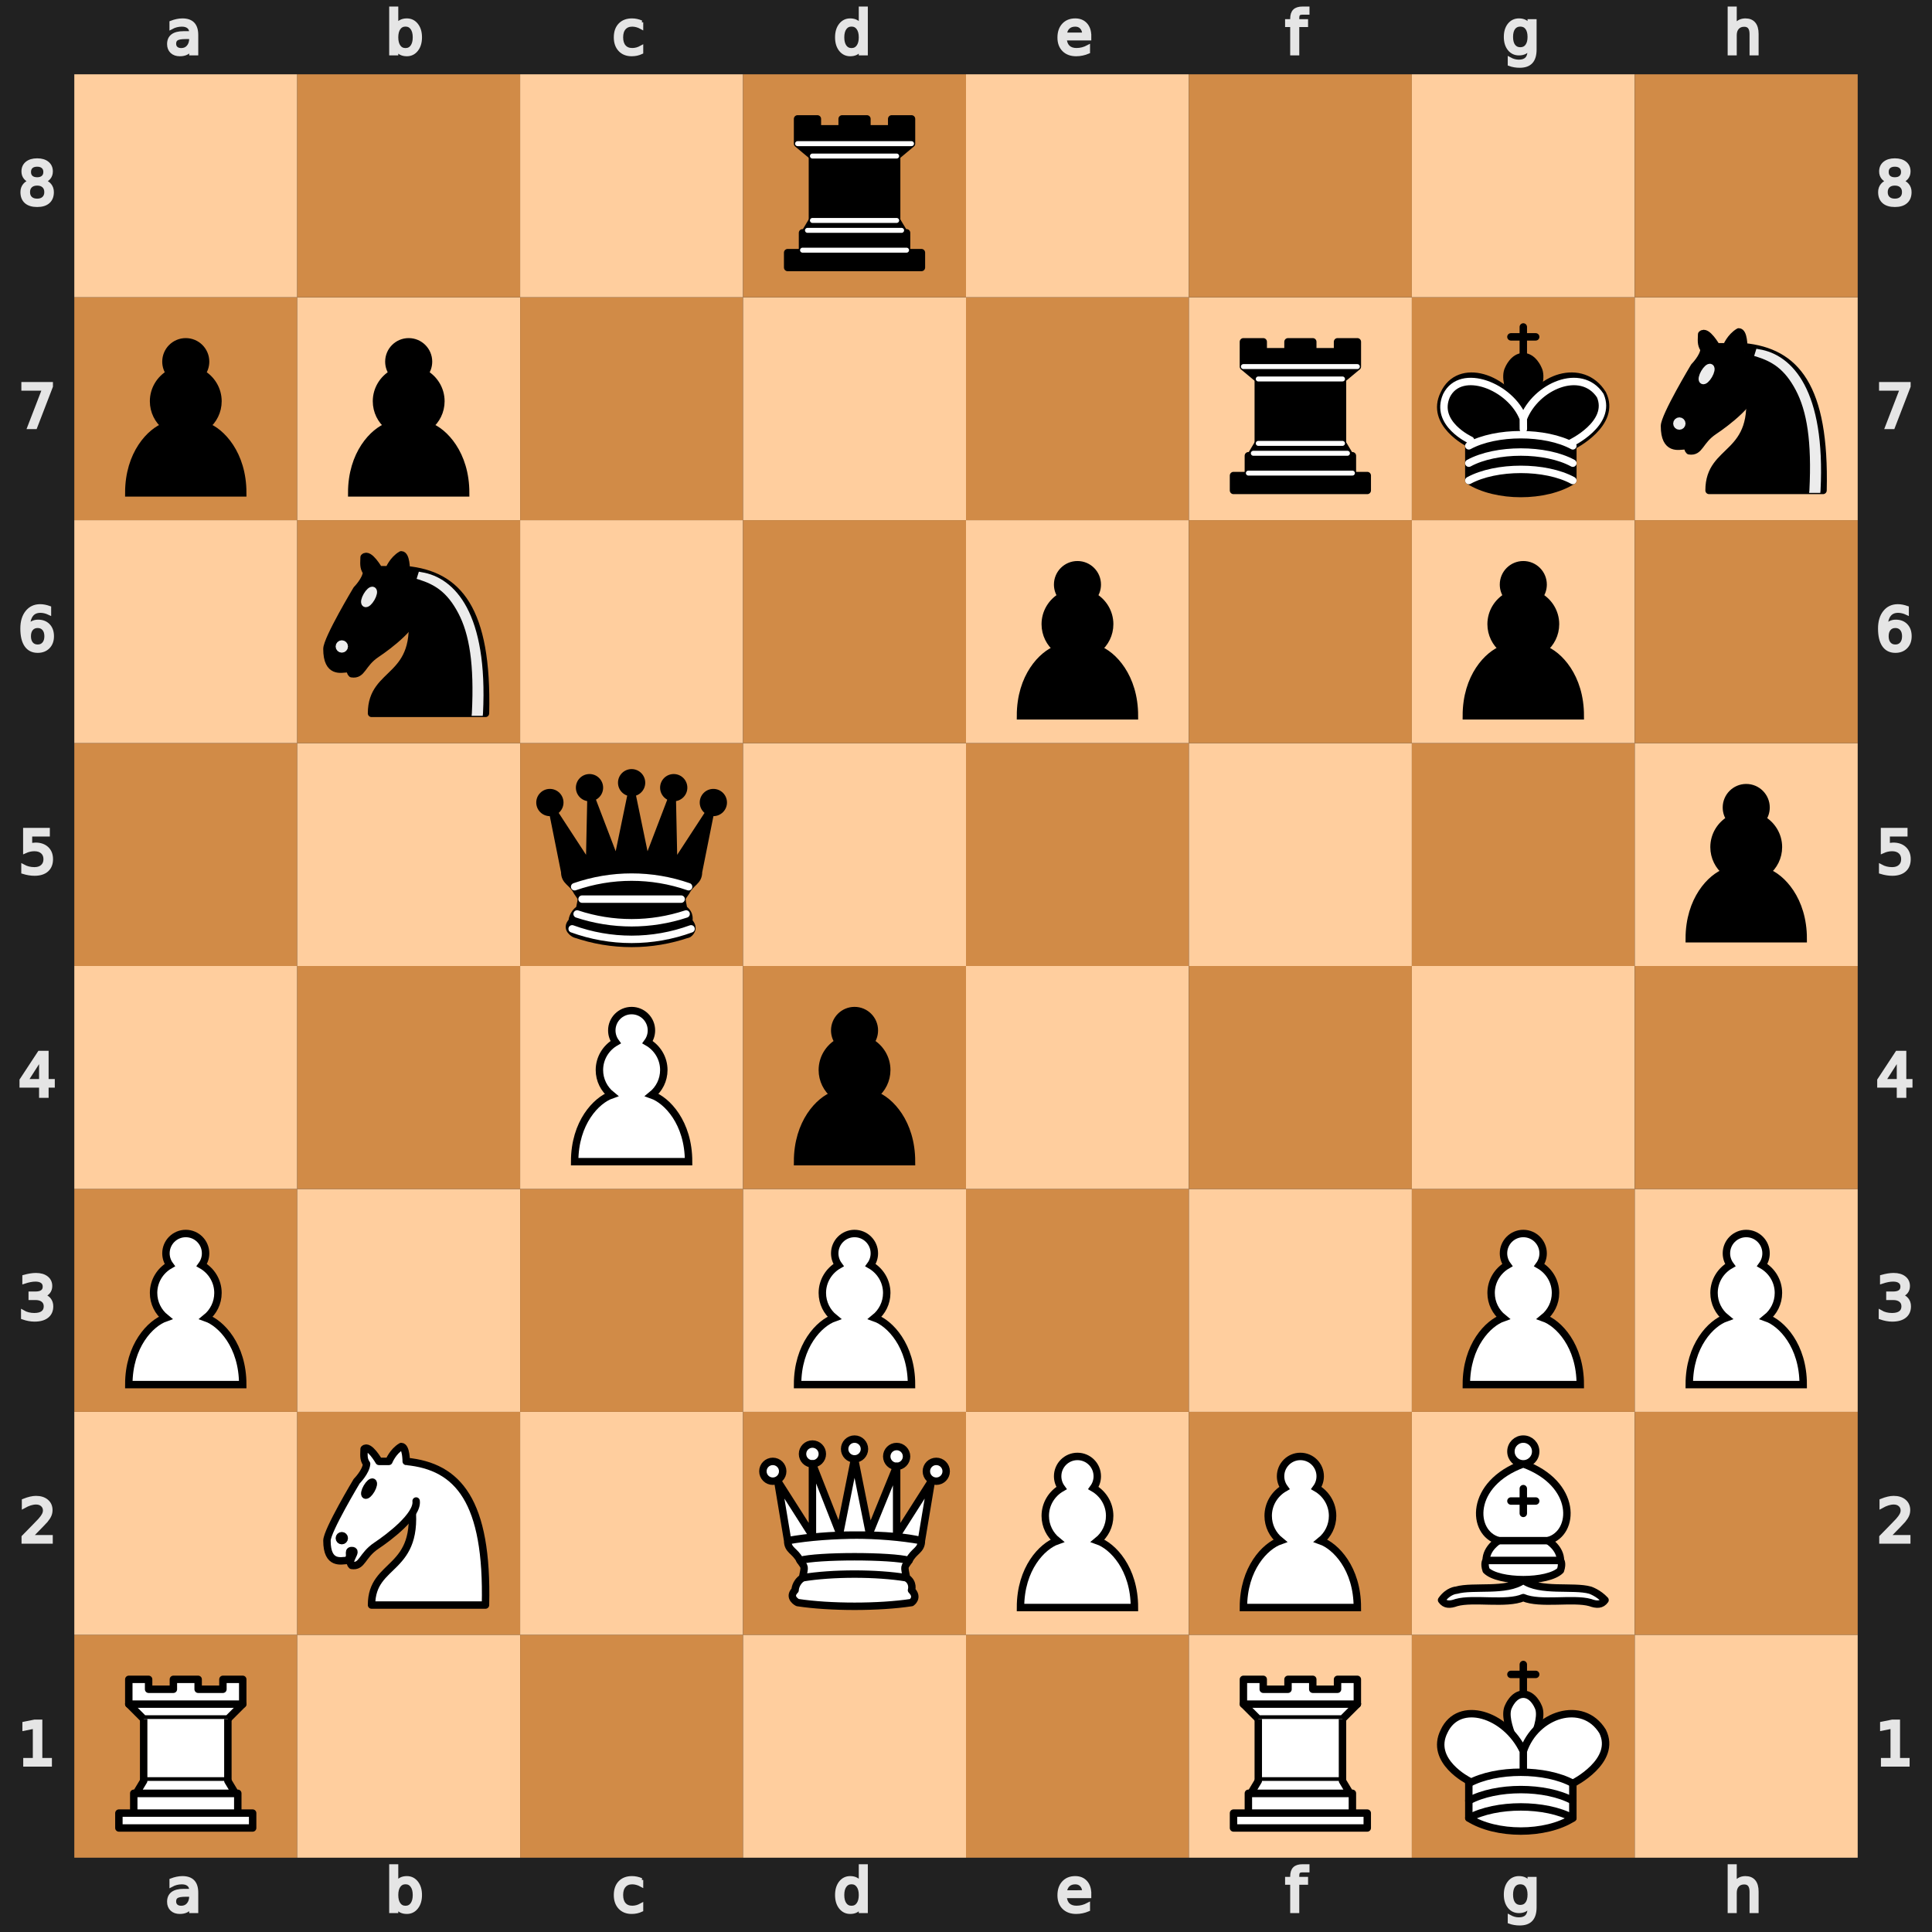
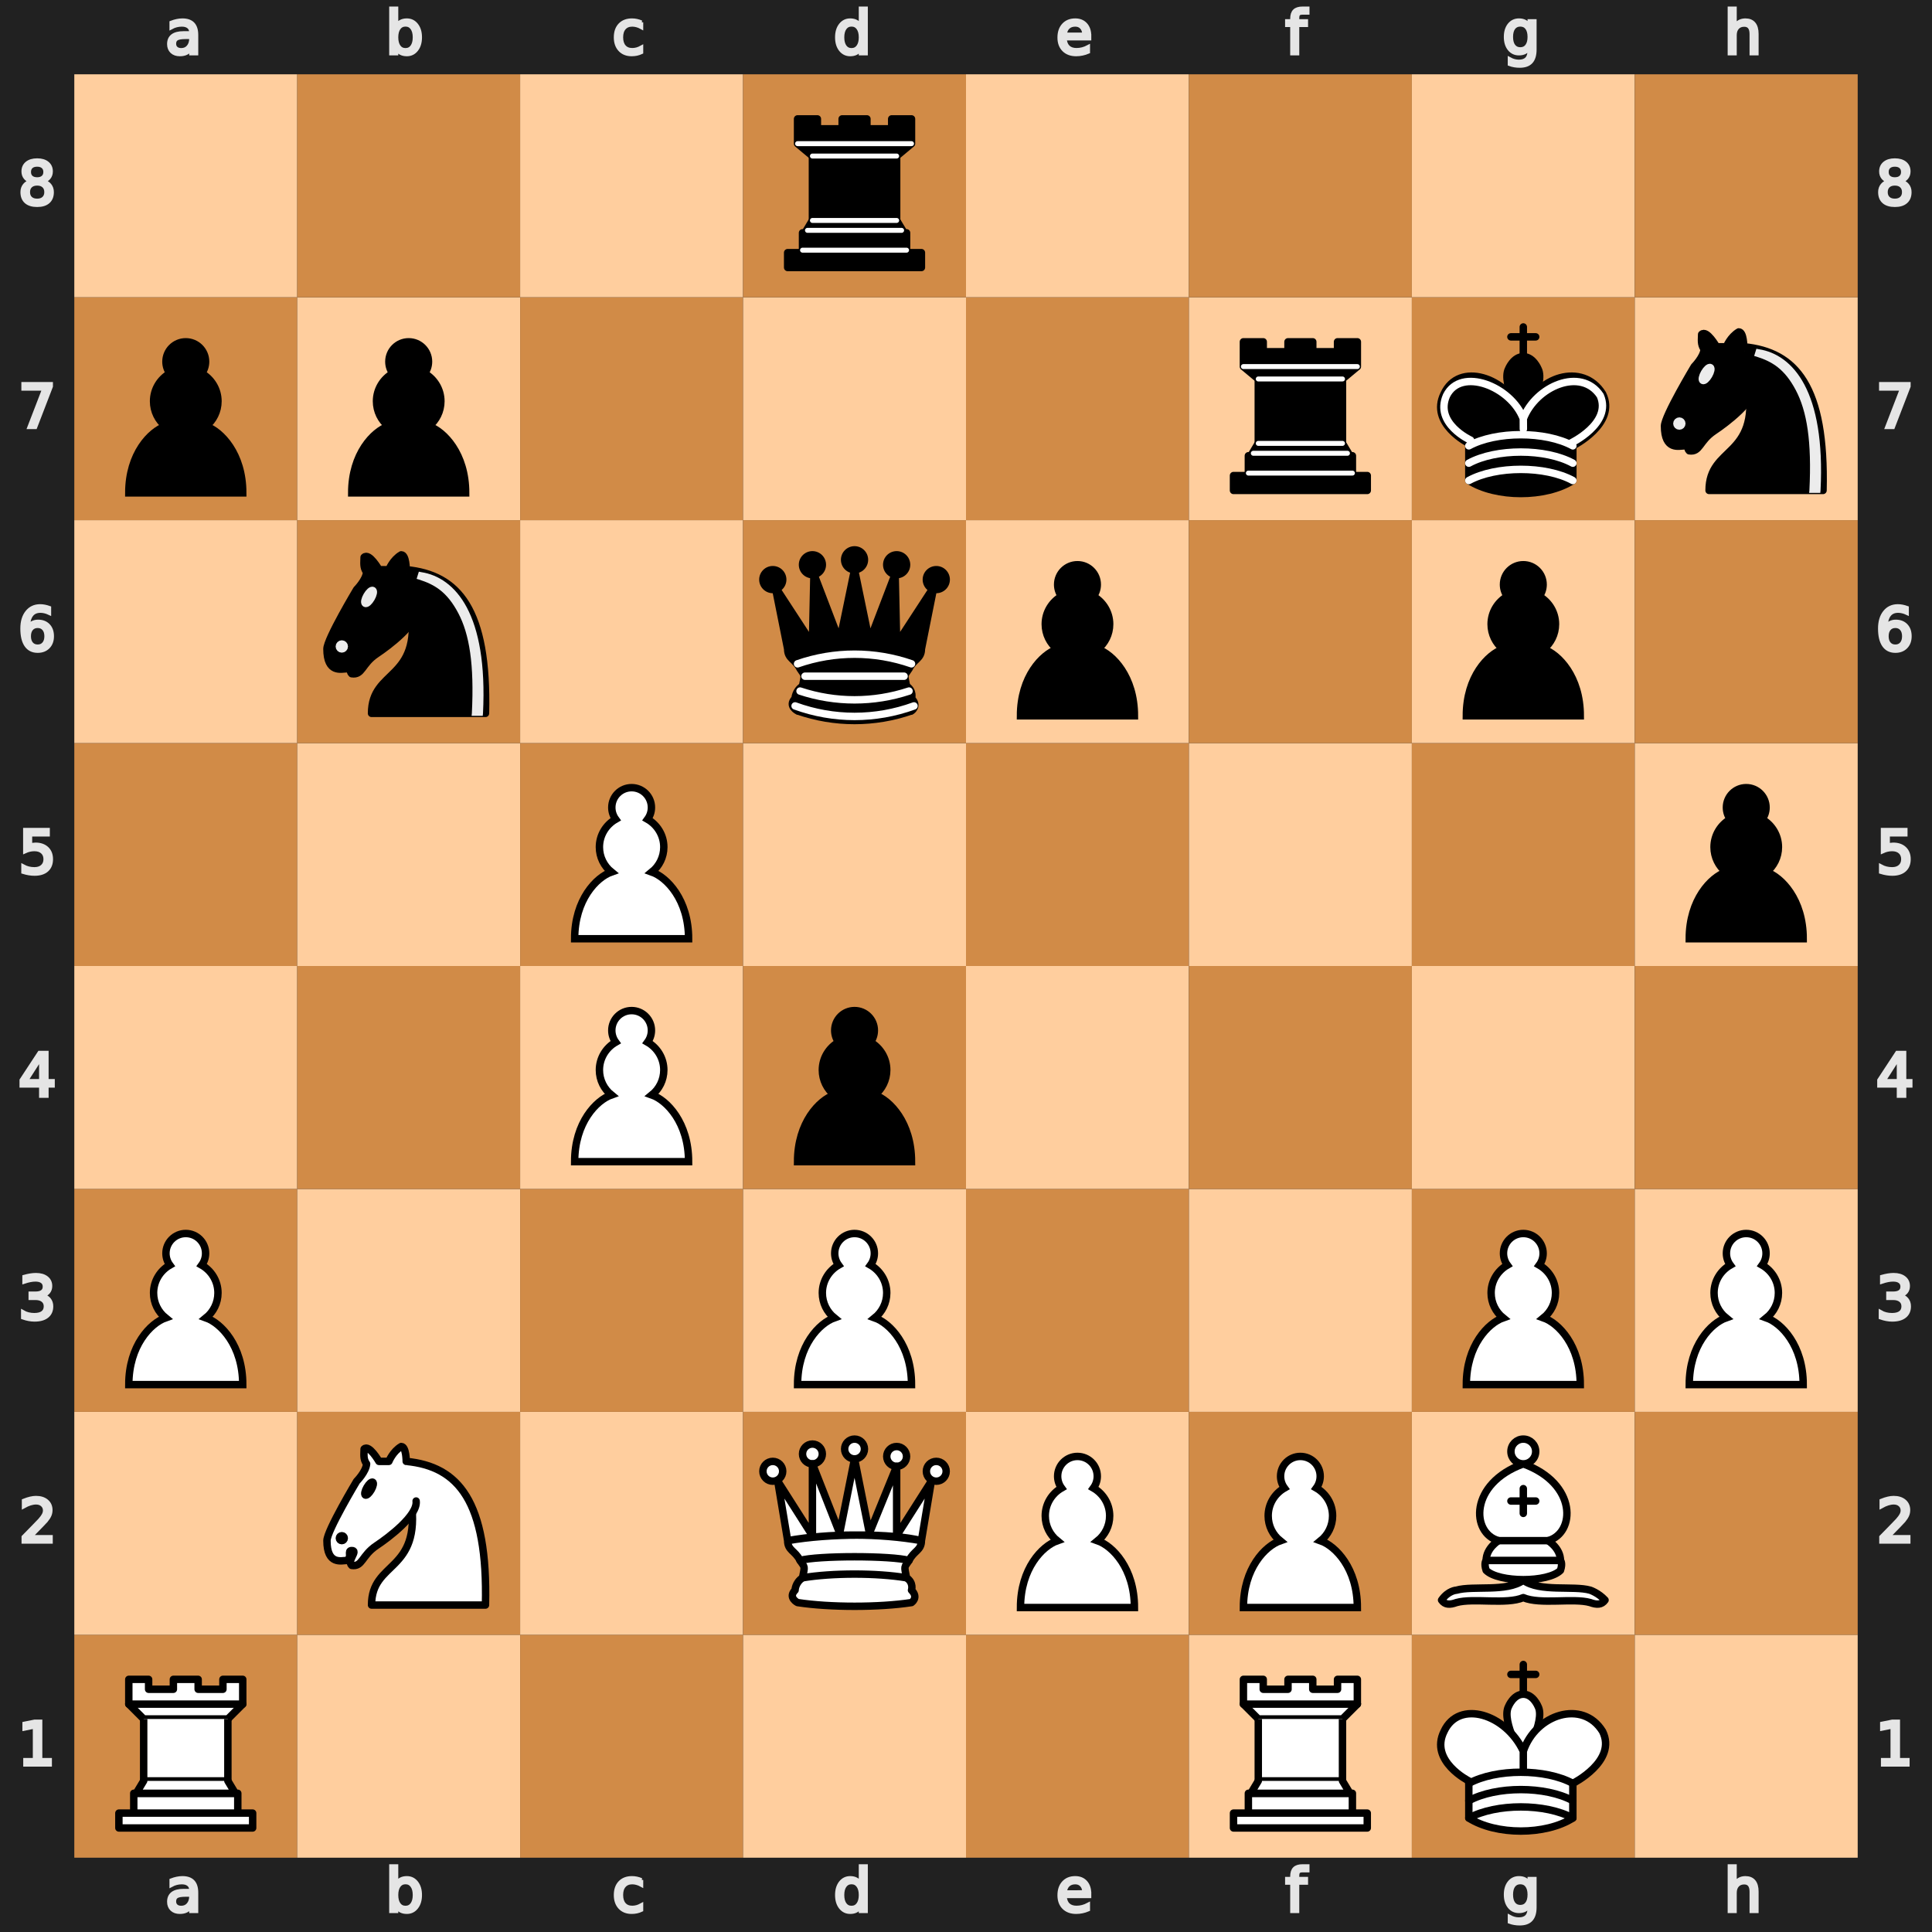
<svg xmlns="http://www.w3.org/2000/svg" xmlns:xlink="http://www.w3.org/1999/xlink" version="1.2" baseProfile="tiny" viewBox="0 0 390 390" width="350" height="350">
  <defs>
    <g id="white-pawn" class="white pawn">
      <path d="M22.5 9c-2.21 0-4 1.79-4 4 0 .89.29 1.71.78 2.38C17.33 16.5 16 18.59 16 21c0 2.03.94 3.84 2.41 5.03-3 1.06-7.41 5.55-7.41 13.47h23c0-7.92-4.41-12.41-7.41-13.47 1.47-1.19 2.41-3 2.41-5.03 0-2.41-1.33-4.5-3.28-5.62.49-.67.78-1.49.78-2.38 0-2.21-1.79-4-4-4z" fill="#fff" stroke="#000" stroke-width="1.5" stroke-linecap="round" />
    </g>
    <g id="white-knight" class="white knight" fill="none" fill-rule="evenodd" stroke="#000" stroke-width="1.5" stroke-linecap="round" stroke-linejoin="round">
      <path d="M 22,10 C 32.5,11 38.5,18 38,39 L 15,39 C 15,30 25,32.5 23,18" style="fill:#ffffff; stroke:#000000;" />
      <path d="M 24,18 C 24.38,20.91 18.45,25.37 16,27 C 13,29 13.18,31.34 11,31 C 9.958,30.06 12.41,27.96 11,28 C 10,28 11.19,29.23 10,30 C 9,30 5.997,31 6,26 C 6,24 12,14 12,14 C 12,14 13.89,12.1 14,10.5 C 13.27,9.506 13.5,8.5 13.5,7.5 C 14.5,6.5 16.5,10 16.5,10 L 18.5,10 C 18.5,10 19.28,8.008 21,7 C 22,7 22,10 22,10" style="fill:#ffffff; stroke:#000000;" />
      <path d="M 9.5 25.5 A 0.5 0.5 0 1 1 8.5,25.5 A 0.5 0.5 0 1 1 9.5 25.5 z" style="fill:#000000; stroke:#000000;" />
      <path d="M 15 15.5 A 0.5 1.5 0 1 1 14,15.5 A 0.5 1.5 0 1 1 15 15.5 z" transform="matrix(0.866,0.5,-0.5,0.866,9.693,-5.173)" style="fill:#000000; stroke:#000000;" />
    </g>
    <g id="white-bishop" class="white bishop" fill="none" fill-rule="evenodd" stroke="#000" stroke-width="1.5" stroke-linecap="round" stroke-linejoin="round">
      <g fill="#fff" stroke-linecap="butt">
        <path d="M9 36c3.39-.97 10.11.43 13.5-2 3.39 2.43 10.11 1.03 13.5 2 0 0 1.65.54 3 2-.68.97-1.65.99-3 .5-3.39-.97-10.11.46-13.5-1-3.39 1.46-10.11.03-13.5 1-1.354.49-2.323.47-3-.5 1.354-1.94 3-2 3-2zM15 32c2.5 2.5 12.5 2.5 15 0 .5-1.5 0-2 0-2 0-2.5-2.5-4-2.5-4 5.5-1.5 6-11.5-5-15.5-11 4-10.5 14-5 15.5 0 0-2.5 1.5-2.5 4 0 0-.5.5 0 2zM25 8a2.5 2.5 0 1 1-5 0 2.5 2.5 0 1 1 5 0z" />
      </g>
      <path d="M17.5 26h10M15 30h15m-7.5-14.5v5M20 18h5" stroke-linejoin="miter" />
    </g>
    <g id="white-rook" class="white rook" fill="#fff" fill-rule="evenodd" stroke="#000" stroke-width="1.5" stroke-linecap="round" stroke-linejoin="round">
      <path d="M9 39h27v-3H9v3zM12 36v-4h21v4H12zM11 14V9h4v2h5V9h5v2h5V9h4v5" stroke-linecap="butt" />
      <path d="M34 14l-3 3H14l-3-3" />
      <path d="M31 17v12.5H14V17" stroke-linecap="butt" stroke-linejoin="miter" />
      <path d="M31 29.5l1.5 2.5h-20l1.5-2.5" />
      <path d="M11 14h23" fill="none" stroke-linejoin="miter" />
    </g>
    <g id="white-queen" class="white queen" fill="#fff" fill-rule="evenodd" stroke="#000" stroke-width="1.5" stroke-linecap="round" stroke-linejoin="round">
      <path d="M8 12a2 2 0 1 1-4 0 2 2 0 1 1 4 0zM24.5 7.5a2 2 0 1 1-4 0 2 2 0 1 1 4 0zM41 12a2 2 0 1 1-4 0 2 2 0 1 1 4 0zM16 8.5a2 2 0 1 1-4 0 2 2 0 1 1 4 0zM33 9a2 2 0 1 1-4 0 2 2 0 1 1 4 0z" />
      <path d="M9 26c8.5-1.5 21-1.5 27 0l2-12-7 11V11l-5.5 13.5-3-15-3 15-5.5-14V25L7 14l2 12zM9 26c0 2 1.5 2 2.5 4 1 1.5 1 1 .5 3.5-1.5 1-1.5 2.5-1.5 2.5-1.5 1.5.5 2.5.5 2.5 6.5 1 16.5 1 23 0 0 0 1.5-1 0-2.5 0 0 .5-1.5-1-2.5-.5-2.5-.5-2 .5-3.5 1-2 2.5-2 2.5-4-8.5-1.5-18.5-1.5-27 0z" stroke-linecap="butt" />
      <path d="M11.5 30c3.5-1 18.5-1 22 0M12 33.5c6-1 15-1 21 0" fill="none" />
    </g>
    <g id="white-king" class="white king" fill="none" fill-rule="evenodd" stroke="#000" stroke-width="1.5" stroke-linecap="round" stroke-linejoin="round">
      <path d="M22.5 11.63V6M20 8h5" stroke-linejoin="miter" />
      <path d="M22.5 25s4.5-7.5 3-10.5c0 0-1-2.5-3-2.5s-3 2.5-3 2.5c-1.5 3 3 10.5 3 10.5" fill="#fff" stroke-linecap="butt" stroke-linejoin="miter" />
      <path d="M11.5 37c5.5 3.5 15.5 3.5 21 0v-7s9-4.5 6-10.5c-4-6.5-13.5-3.5-16 4V27v-3.5c-3.5-7.5-13-10.5-16-4-3 6 5 10 5 10V37z" fill="#fff" />
      <path d="M11.5 30c5.5-3 15.5-3 21 0m-21 3.5c5.5-3 15.5-3 21 0m-21 3.5c5.5-3 15.5-3 21 0" />
    </g>
    <g id="black-pawn" class="black pawn">
      <path d="M22.5 9c-2.21 0-4 1.79-4 4 0 .89.29 1.71.78 2.38C17.33 16.5 16 18.59 16 21c0 2.03.94 3.84 2.41 5.03-3 1.06-7.41 5.55-7.41 13.47h23c0-7.92-4.41-12.41-7.41-13.47 1.47-1.19 2.41-3 2.41-5.03 0-2.41-1.33-4.5-3.28-5.62.49-.67.78-1.49.78-2.38 0-2.21-1.79-4-4-4z" stroke="#000" stroke-width="1.5" stroke-linecap="round" />
    </g>
    <g id="black-knight" class="black knight" fill="none" fill-rule="evenodd" stroke="#000" stroke-width="1.5" stroke-linecap="round" stroke-linejoin="round">
      <path d="M 22,10 C 32.5,11 38.5,18 38,39 L 15,39 C 15,30 25,32.5 23,18" style="fill:#000000; stroke:#000000;" />
      <path d="M 24,18 C 24.38,20.91 18.45,25.37 16,27 C 13,29 13.18,31.34 11,31 C 9.958,30.06 12.41,27.96 11,28 C 10,28 11.19,29.23 10,30 C 9,30 5.997,31 6,26 C 6,24 12,14 12,14 C 12,14 13.89,12.1 14,10.5 C 13.27,9.506 13.5,8.5 13.5,7.5 C 14.5,6.5 16.5,10 16.5,10 L 18.5,10 C 18.5,10 19.28,8.008 21,7 C 22,7 22,10 22,10" style="fill:#000000; stroke:#000000;" />
      <path d="M 9.5 25.5 A 0.5 0.5 0 1 1 8.5,25.5 A 0.5 0.5 0 1 1 9.5 25.5 z" style="fill:#ececec; stroke:#ececec;" />
      <path d="M 15 15.5 A 0.5 1.5 0 1 1 14,15.5 A 0.5 1.5 0 1 1 15 15.5 z" transform="matrix(0.866,0.5,-0.5,0.866,9.693,-5.173)" style="fill:#ececec; stroke:#ececec;" />
      <path d="M 24.55,10.4 L 24.1,11.85 L 24.6,12 C 27.75,13 30.25,14.49 32.5,18.75 C 34.75,23.01 35.75,29.06 35.25,39 L 35.2,39.5 L 37.45,39.5 L 37.5,39 C 38,28.94 36.62,22.15 34.25,17.66 C 31.88,13.17 28.46,11.02 25.06,10.5 L 24.55,10.4 z " style="fill:#ececec; stroke:none;" />
    </g>
    <g id="black-rook" class="black rook" fill="#000" fill-rule="evenodd" stroke="#000" stroke-width="1.5" stroke-linecap="round" stroke-linejoin="round">
      <path d="M9 39h27v-3H9v3zM12.5 32l1.5-2.5h17l1.5 2.5h-20zM12 36v-4h21v4H12z" stroke-linecap="butt" />
      <path d="M14 29.5v-13h17v13H14z" stroke-linecap="butt" stroke-linejoin="miter" />
      <path d="M14 16.5L11 14h23l-3 2.5H14zM11 14V9h4v2h5V9h5v2h5V9h4v5H11z" stroke-linecap="butt" />
      <path d="M12 35.5h21M13 31.5h19M14 29.5h17M14 16.5h17M11 14h23" fill="none" stroke="#fff" stroke-width="1" stroke-linejoin="miter" />
    </g>
    <g id="black-queen" class="black queen" fill="#000" fill-rule="evenodd" stroke="#000" stroke-width="1.5" stroke-linecap="round" stroke-linejoin="round">
      <g fill="#000" stroke="none">
        <circle cx="6" cy="12" r="2.75" />
        <circle cx="14" cy="9" r="2.75" />
        <circle cx="22.5" cy="8" r="2.75" />
        <circle cx="31" cy="9" r="2.75" />
        <circle cx="39" cy="12" r="2.75" />
      </g>
      <path d="M9 26c8.5-1.5 21-1.5 27 0l2.5-12.5L31 25l-.3-14.1-5.2 13.6-3-14.5-3 14.5-5.2-13.6L14 25 6.5 13.5 9 26zM9 26c0 2 1.5 2 2.5 4 1 1.5 1 1 .5 3.5-1.5 1-1.5 2.5-1.5 2.5-1.5 1.5.5 2.5.5 2.5 6.5 1 16.5 1 23 0 0 0 1.5-1 0-2.5 0 0 .5-1.5-1-2.5-.5-2.5-.5-2 .5-3.5 1-2 2.5-2 2.5-4-8.5-1.5-18.5-1.5-27 0z" stroke-linecap="butt" />
      <path d="M11 38.5a35 35 1 0 0 23 0" fill="none" stroke-linecap="butt" />
      <path d="M11 29a35 35 1 0 1 23 0M12.5 31.5h20M11.5 34.5a35 35 1 0 0 22 0M10.5 37.5a35 35 1 0 0 24 0" fill="none" stroke="#fff" />
    </g>
    <g id="black-king" class="black king" fill="none" fill-rule="evenodd" stroke="#000" stroke-width="1.5" stroke-linecap="round" stroke-linejoin="round">
      <path d="M22.5 11.63V6" stroke-linejoin="miter" />
      <path d="M22.5 25s4.5-7.5 3-10.5c0 0-1-2.5-3-2.5s-3 2.5-3 2.5c-1.5 3 3 10.5 3 10.5" fill="#000" stroke-linecap="butt" stroke-linejoin="miter" />
      <path d="M11.5 37c5.5 3.5 15.5 3.5 21 0v-7s9-4.5 6-10.5c-4-6.5-13.5-3.5-16 4V27v-3.5c-3.5-7.5-13-10.5-16-4-3 6 5 10 5 10V37z" fill="#000" />
      <path d="M20 8h5" stroke-linejoin="miter" />
      <path d="M32 29.5s8.5-4 6.03-9.65C34.15 14 25 18 22.5 24.5l.01 2.1-.01-2.1C20 18 9.906 14 6.997 19.85c-2.497 5.65 4.853 9 4.853 9M11.5 30c5.5-3 15.5-3 21 0m-21 3.5c5.5-3 15.5-3 21 0m-21 3.5c5.5-3 15.5-3 21 0" stroke="#fff" />
    </g>
  </defs>
  <rect x="0" y="0" width="390" height="390" fill="#212121" />
  <g transform="translate(20, 0) scale(0.75, 0.75)" fill="#e5e5e5" stroke="#e5e5e5">
    <path d="M23.328 10.016q-1.742 0-2.414.398-.672.398-.672 1.36 0 .765.5 1.218.508.445 1.375.445 1.196 0 1.914-.843.727-.852.727-2.258v-.32zm2.867-.594v4.992h-1.437v-1.328q-.492.797-1.227 1.18-.734.375-1.797.375-1.343 0-2.14-.75-.79-.758-.79-2.024 0-1.476.985-2.226.992-.75 2.953-.75h2.016V8.75q0-.992-.656-1.531-.649-.547-1.829-.547-.75 0-1.46.18-.711.18-1.368.539V6.062q.79-.304 1.532-.453.742-.156 1.445-.156 1.898 0 2.836.984.937.985.937 2.985z" />
  </g>
  <g transform="translate(20, 375) scale(0.75, 0.75)" fill="#e5e5e5" stroke="#e5e5e5">
    <path d="M23.328 10.016q-1.742 0-2.414.398-.672.398-.672 1.36 0 .765.5 1.218.508.445 1.375.445 1.196 0 1.914-.843.727-.852.727-2.258v-.32zm2.867-.594v4.992h-1.437v-1.328q-.492.797-1.227 1.18-.734.375-1.797.375-1.343 0-2.14-.75-.79-.758-.79-2.024 0-1.476.985-2.226.992-.75 2.953-.75h2.016V8.75q0-.992-.656-1.531-.649-.547-1.829-.547-.75 0-1.46.18-.711.18-1.368.539V6.062q.79-.304 1.532-.453.742-.156 1.445-.156 1.898 0 2.836.984.937.985.937 2.985z" />
  </g>
  <g transform="translate(65, 0) scale(0.75, 0.75)" fill="#e5e5e5" stroke="#e5e5e5">
    <path d="M24.922 10.047q0-1.586-.656-2.485-.649-.906-1.79-.906-1.14 0-1.796.906-.649.899-.649 2.485 0 1.586.649 2.492.656.898 1.797.898 1.14 0 1.789-.898.656-.906.656-2.492zm-4.89-3.055q.452-.781 1.14-1.156.695-.383 1.656-.383 1.594 0 2.586 1.266 1 1.265 1 3.328 0 2.062-1 3.328-.992 1.266-2.586 1.266-.96 0-1.656-.375-.688-.383-1.14-1.164v1.312h-1.446V2.258h1.445z" />
  </g>
  <g transform="translate(65, 375) scale(0.75, 0.75)" fill="#e5e5e5" stroke="#e5e5e5">
    <path d="M24.922 10.047q0-1.586-.656-2.485-.649-.906-1.79-.906-1.14 0-1.796.906-.649.899-.649 2.485 0 1.586.649 2.492.656.898 1.797.898 1.14 0 1.789-.898.656-.906.656-2.492zm-4.89-3.055q.452-.781 1.14-1.156.695-.383 1.656-.383 1.594 0 2.586 1.266 1 1.265 1 3.328 0 2.062-1 3.328-.992 1.266-2.586 1.266-.96 0-1.656-.375-.688-.383-1.14-1.164v1.312h-1.446V2.258h1.445z" />
  </g>
  <g transform="translate(110, 0) scale(0.75, 0.75)" fill="#e5e5e5" stroke="#e5e5e5">
    <path d="M25.96 6v1.344q-.608-.336-1.226-.5-.609-.172-1.234-.172-1.398 0-2.172.89-.773.883-.773 2.485 0 1.601.773 2.492.774.883 2.172.883.625 0 1.234-.164.618-.172 1.227-.508v1.328q-.602.281-1.25.422-.64.14-1.367.14-1.977 0-3.14-1.242-1.165-1.242-1.165-3.351 0-2.14 1.172-3.367 1.18-1.227 3.227-1.227.664 0 1.296.14.633.134 1.227.407z" />
  </g>
  <g transform="translate(110, 375) scale(0.75, 0.75)" fill="#e5e5e5" stroke="#e5e5e5">
    <path d="M25.96 6v1.344q-.608-.336-1.226-.5-.609-.172-1.234-.172-1.398 0-2.172.89-.773.883-.773 2.485 0 1.601.773 2.492.774.883 2.172.883.625 0 1.234-.164.618-.172 1.227-.508v1.328q-.602.281-1.25.422-.64.14-1.367.14-1.977 0-3.14-1.242-1.165-1.242-1.165-3.351 0-2.14 1.172-3.367 1.18-1.227 3.227-1.227.664 0 1.296.14.633.134 1.227.407z" />
  </g>
  <g transform="translate(155, 0) scale(0.75, 0.75)" fill="#e5e5e5" stroke="#e5e5e5">
    <path d="M24.973 6.992V2.258h1.437v12.156h-1.437v-1.312q-.453.78-1.149 1.164-.687.375-1.656.375-1.586 0-2.586-1.266-.992-1.266-.992-3.328 0-2.063.992-3.328 1-1.266 2.586-1.266.969 0 1.656.383.696.375 1.149 1.156zm-4.899 3.055q0 1.586.649 2.492.656.898 1.797.898 1.14 0 1.796-.898.657-.906.657-2.492 0-1.586-.657-2.485-.656-.906-1.796-.906-1.141 0-1.797.906-.649.899-.649 2.485z" />
  </g>
  <g transform="translate(155, 375) scale(0.75, 0.75)" fill="#e5e5e5" stroke="#e5e5e5">
    <path d="M24.973 6.992V2.258h1.437v12.156h-1.437v-1.312q-.453.78-1.149 1.164-.687.375-1.656.375-1.586 0-2.586-1.266-.992-1.266-.992-3.328 0-2.063.992-3.328 1-1.266 2.586-1.266.969 0 1.656.383.696.375 1.149 1.156zm-4.899 3.055q0 1.586.649 2.492.656.898 1.797.898 1.14 0 1.796-.898.657-.906.657-2.492 0-1.586-.657-2.485-.656-.906-1.796-.906-1.141 0-1.797.906-.649.899-.649 2.485z" />
  </g>
  <g transform="translate(200, 0) scale(0.75, 0.75)" fill="#e5e5e5" stroke="#e5e5e5">
    <path d="M26.555 9.68v.703h-6.61q.094 1.484.89 2.265.806.774 2.235.774.828 0 1.602-.203.781-.203 1.547-.61v1.36q-.774.328-1.586.5-.813.172-1.649.172-2.093 0-3.32-1.22-1.219-1.218-1.219-3.296 0-2.148 1.157-3.406 1.164-1.266 3.132-1.266 1.766 0 2.79 1.14 1.03 1.134 1.03 3.087zm-1.438-.422q-.015-1.18-.664-1.883-.64-.703-1.703-.703-1.203 0-1.93.68-.718.68-.828 1.914z" />
  </g>
  <g transform="translate(200, 375) scale(0.75, 0.75)" fill="#e5e5e5" stroke="#e5e5e5">
    <path d="M26.555 9.68v.703h-6.61q.094 1.484.89 2.265.806.774 2.235.774.828 0 1.602-.203.781-.203 1.547-.61v1.36q-.774.328-1.586.5-.813.172-1.649.172-2.093 0-3.32-1.22-1.219-1.218-1.219-3.296 0-2.148 1.157-3.406 1.164-1.266 3.132-1.266 1.766 0 2.79 1.14 1.03 1.134 1.03 3.087zm-1.438-.422q-.015-1.18-.664-1.883-.64-.703-1.703-.703-1.203 0-1.93.68-.718.68-.828 1.914z" />
  </g>
  <g transform="translate(245, 0) scale(0.75, 0.75)" fill="#e5e5e5" stroke="#e5e5e5">
    <path d="M25.285 2.258v1.195H23.91q-.773 0-1.078.313-.297.312-.297 1.125v.773h2.367v1.117h-2.367v7.633H21.09V6.781h-1.375V5.664h1.375v-.61q0-1.46.68-2.124.68-.672 2.156-.672z" />
  </g>
  <g transform="translate(245, 375) scale(0.75, 0.75)" fill="#e5e5e5" stroke="#e5e5e5">
    <path d="M25.285 2.258v1.195H23.91q-.773 0-1.078.313-.297.312-.297 1.125v.773h2.367v1.117h-2.367v7.633H21.09V6.781h-1.375V5.664h1.375v-.61q0-1.46.68-2.124.68-.672 2.156-.672z" />
  </g>
  <g transform="translate(290, 0) scale(0.75, 0.75)" fill="#e5e5e5" stroke="#e5e5e5">
    <path d="M24.973 9.937q0-1.562-.649-2.421-.64-.86-1.804-.86-1.157 0-1.805.86-.64.859-.64 2.421 0 1.555.64 2.415.648.859 1.805.859 1.164 0 1.804-.86.649-.859.649-2.414zm1.437 3.391q0 2.234-.992 3.32-.992 1.094-3.04 1.094-.757 0-1.429-.117-.672-.11-1.304-.344v-1.398q.632.344 1.25.508.617.164 1.257.164 1.414 0 2.118-.743.703-.734.703-2.226v-.711q-.446.773-1.141 1.156-.695.383-1.664.383-1.61 0-2.594-1.227-.984-1.226-.984-3.25 0-2.03.984-3.257.985-1.227 2.594-1.227.969 0 1.664.383t1.14 1.156V5.664h1.438z" />
  </g>
  <g transform="translate(290, 375) scale(0.75, 0.75)" fill="#e5e5e5" stroke="#e5e5e5">
    <path d="M24.973 9.937q0-1.562-.649-2.421-.64-.86-1.804-.86-1.157 0-1.805.86-.64.859-.64 2.421 0 1.555.64 2.415.648.859 1.805.859 1.164 0 1.804-.86.649-.859.649-2.414zm1.437 3.391q0 2.234-.992 3.32-.992 1.094-3.04 1.094-.757 0-1.429-.117-.672-.11-1.304-.344v-1.398q.632.344 1.25.508.617.164 1.257.164 1.414 0 2.118-.743.703-.734.703-2.226v-.711q-.446.773-1.141 1.156-.695.383-1.664.383-1.61 0-2.594-1.227-.984-1.226-.984-3.25 0-2.03.984-3.257.985-1.227 2.594-1.227.969 0 1.664.383t1.14 1.156V5.664h1.438z" />
  </g>
  <g transform="translate(335, 0) scale(0.75, 0.75)" fill="#e5e5e5" stroke="#e5e5e5">
    <path d="M26.164 9.133v5.281h-1.437V9.18q0-1.243-.485-1.86-.484-.617-1.453-.617-1.164 0-1.836.742-.672.742-.672 2.024v4.945h-1.445V2.258h1.445v4.765q.516-.789 1.211-1.18.703-.39 1.617-.39 1.508 0 2.282.938.773.93.773 2.742z" />
  </g>
  <g transform="translate(335, 375) scale(0.75, 0.75)" fill="#e5e5e5" stroke="#e5e5e5">
    <path d="M26.164 9.133v5.281h-1.437V9.18q0-1.243-.485-1.86-.484-.617-1.453-.617-1.164 0-1.836.742-.672.742-.672 2.024v4.945h-1.445V2.258h1.445v4.765q.516-.789 1.211-1.18.703-.39 1.617-.39 1.508 0 2.282.938.773.93.773 2.742z" />
  </g>
  <g transform="translate(0, 335) scale(0.75, 0.75)" fill="#e5e5e5" stroke="#e5e5e5">
    <path d="M6.754 26.996h2.578v-8.898l-2.805.562v-1.437l2.79-.563h1.578v10.336h2.578v1.328h-6.72z" />
  </g>
  <g transform="translate(375, 335) scale(0.75, 0.75)" fill="#e5e5e5" stroke="#e5e5e5">
    <path d="M6.754 26.996h2.578v-8.898l-2.805.562v-1.437l2.79-.563h1.578v10.336h2.578v1.328h-6.72z" />
  </g>
  <g transform="translate(0, 290) scale(0.75, 0.75)" fill="#e5e5e5" stroke="#e5e5e5">
    <path d="M8.195 26.996h5.508v1.328H6.297v-1.328q.898-.93 2.445-2.492 1.555-1.57 1.953-2.024.758-.851 1.055-1.437.305-.594.305-1.164 0-.93-.657-1.516-.648-.586-1.695-.586-.742 0-1.57.258-.82.258-1.758.781v-1.593q.953-.383 1.781-.578.828-.196 1.516-.196 1.812 0 2.89.906 1.079.907 1.079 2.422 0 .72-.274 1.368-.265.64-.976 1.515-.196.227-1.243 1.313-1.046 1.078-2.953 3.023z" />
  </g>
  <g transform="translate(375, 290) scale(0.75, 0.75)" fill="#e5e5e5" stroke="#e5e5e5">
    <path d="M8.195 26.996h5.508v1.328H6.297v-1.328q.898-.93 2.445-2.492 1.555-1.57 1.953-2.024.758-.851 1.055-1.437.305-.594.305-1.164 0-.93-.657-1.516-.648-.586-1.695-.586-.742 0-1.57.258-.82.258-1.758.781v-1.593q.953-.383 1.781-.578.828-.196 1.516-.196 1.812 0 2.89.906 1.079.907 1.079 2.422 0 .72-.274 1.368-.265.64-.976 1.515-.196.227-1.243 1.313-1.046 1.078-2.953 3.023z" />
  </g>
  <g transform="translate(0, 245) scale(0.75, 0.75)" fill="#e5e5e5" stroke="#e5e5e5">
    <path d="M11.434 22.035q1.132.242 1.765 1.008.64.766.64 1.89 0 1.727-1.187 2.672-1.187.946-3.375.946-.734 0-1.515-.149-.774-.14-1.602-.43V26.45q.656.383 1.438.578.78.196 1.632.196 1.485 0 2.258-.586.782-.586.782-1.703 0-1.032-.727-1.61-.719-.586-2.008-.586h-1.36v-1.297h1.423q1.164 0 1.78-.46.618-.47.618-1.344 0-.899-.64-1.375-.633-.485-1.82-.485-.65 0-1.391.141-.743.14-1.633.437V16.95q.898-.25 1.68-.375.788-.125 1.484-.125 1.797 0 2.844.82 1.046.813 1.046 2.204 0 .968-.554 1.64-.555.664-1.578.922z" />
  </g>
  <g transform="translate(375, 245) scale(0.75, 0.75)" fill="#e5e5e5" stroke="#e5e5e5">
    <path d="M11.434 22.035q1.132.242 1.765 1.008.64.766.64 1.89 0 1.727-1.187 2.672-1.187.946-3.375.946-.734 0-1.515-.149-.774-.14-1.602-.43V26.45q.656.383 1.438.578.78.196 1.632.196 1.485 0 2.258-.586.782-.586.782-1.703 0-1.032-.727-1.61-.719-.586-2.008-.586h-1.36v-1.297h1.423q1.164 0 1.78-.46.618-.47.618-1.344 0-.899-.64-1.375-.633-.485-1.82-.485-.65 0-1.391.141-.743.14-1.633.437V16.95q.898-.25 1.68-.375.788-.125 1.484-.125 1.797 0 2.844.82 1.046.813 1.046 2.204 0 .968-.554 1.64-.555.664-1.578.922z" />
  </g>
  <g transform="translate(0, 200) scale(0.75, 0.75)" fill="#e5e5e5" stroke="#e5e5e5">
    <path d="M11.016 18.035L7.03 24.262h3.985zm-.414-1.375h1.984v7.602h1.664v1.312h-1.664v2.75h-1.57v-2.75H5.75v-1.523z" />
  </g>
  <g transform="translate(375, 200) scale(0.75, 0.75)" fill="#e5e5e5" stroke="#e5e5e5">
    <path d="M11.016 18.035L7.03 24.262h3.985zm-.414-1.375h1.984v7.602h1.664v1.312h-1.664v2.75h-1.57v-2.75H5.75v-1.523z" />
  </g>
  <g transform="translate(0, 155) scale(0.75, 0.75)" fill="#e5e5e5" stroke="#e5e5e5">
    <path d="M6.719 16.66h6.195v1.328h-4.75v2.86q.344-.118.688-.172.343-.063.687-.063 1.953 0 3.094 1.07 1.14 1.07 1.14 2.899 0 1.883-1.171 2.93-1.172 1.039-3.305 1.039-.735 0-1.5-.125-.758-.125-1.57-.375v-1.586q.703.383 1.453.57.75.188 1.586.188 1.351 0 2.14-.711.79-.711.79-1.93 0-1.219-.79-1.93-.789-.71-2.14-.71-.633 0-1.266.14-.625.14-1.281.438z" />
  </g>
  <g transform="translate(375, 155) scale(0.75, 0.75)" fill="#e5e5e5" stroke="#e5e5e5">
    <path d="M6.719 16.66h6.195v1.328h-4.75v2.86q.344-.118.688-.172.343-.063.687-.063 1.953 0 3.094 1.07 1.14 1.07 1.14 2.899 0 1.883-1.171 2.93-1.172 1.039-3.305 1.039-.735 0-1.5-.125-.758-.125-1.57-.375v-1.586q.703.383 1.453.57.75.188 1.586.188 1.351 0 2.14-.711.79-.711.79-1.93 0-1.219-.79-1.93-.789-.71-2.14-.71-.633 0-1.266.14-.625.14-1.281.438z" />
  </g>
  <g transform="translate(0, 110) scale(0.75, 0.75)" fill="#e5e5e5" stroke="#e5e5e5">
    <path d="M10.137 21.863q-1.063 0-1.688.727-.617.726-.617 1.992 0 1.258.617 1.992.625.727 1.688.727 1.062 0 1.68-.727.624-.734.624-1.992 0-1.266-.625-1.992-.617-.727-1.68-.727zm3.133-4.945v1.437q-.594-.28-1.204-.43-.601-.148-1.195-.148-1.562 0-2.39 1.055-.82 1.055-.938 3.188.46-.68 1.156-1.04.696-.367 1.531-.367 1.758 0 2.774 1.07 1.023 1.063 1.023 2.899 0 1.797-1.062 2.883-1.063 1.086-2.828 1.086-2.024 0-3.094-1.547-1.07-1.555-1.07-4.5 0-2.766 1.312-4.406 1.313-1.649 3.524-1.649.593 0 1.195.117.61.118 1.266.352z" />
  </g>
  <g transform="translate(375, 110) scale(0.75, 0.75)" fill="#e5e5e5" stroke="#e5e5e5">
    <path d="M10.137 21.863q-1.063 0-1.688.727-.617.726-.617 1.992 0 1.258.617 1.992.625.727 1.688.727 1.062 0 1.68-.727.624-.734.624-1.992 0-1.266-.625-1.992-.617-.727-1.68-.727zm3.133-4.945v1.437q-.594-.28-1.204-.43-.601-.148-1.195-.148-1.562 0-2.39 1.055-.82 1.055-.938 3.188.46-.68 1.156-1.04.696-.367 1.531-.367 1.758 0 2.774 1.07 1.023 1.063 1.023 2.899 0 1.797-1.062 2.883-1.063 1.086-2.828 1.086-2.024 0-3.094-1.547-1.07-1.555-1.07-4.5 0-2.766 1.312-4.406 1.313-1.649 3.524-1.649.593 0 1.195.117.61.118 1.266.352z" />
  </g>
  <g transform="translate(0, 65) scale(0.75, 0.75)" fill="#e5e5e5" stroke="#e5e5e5">
    <path d="M6.25 16.66h7.5v.672L9.516 28.324H7.867l3.985-10.336H6.25z" />
  </g>
  <g transform="translate(375, 65) scale(0.75, 0.75)" fill="#e5e5e5" stroke="#e5e5e5">
    <path d="M6.25 16.66h7.5v.672L9.516 28.324H7.867l3.985-10.336H6.25z" />
  </g>
  <g transform="translate(0, 20) scale(0.75, 0.75)" fill="#e5e5e5" stroke="#e5e5e5">
    <path d="M10 22.785q-1.125 0-1.773.602-.641.601-.641 1.656t.64 1.656q.649.602 1.774.602t1.773-.602q.649-.61.649-1.656 0-1.055-.649-1.656-.64-.602-1.773-.602zm-1.578-.672q-1.016-.25-1.586-.945-.563-.695-.563-1.695 0-1.399.993-2.211 1-.813 2.734-.813 1.742 0 2.734.813.993.812.993 2.21 0 1-.57 1.696-.563.695-1.571.945 1.14.266 1.773 1.04.641.773.641 1.89 0 1.695-1.04 2.602-1.03.906-2.96.906t-2.969-.906Q6 26.738 6 25.043q0-1.117.64-1.89.641-.774 1.782-1.04zm-.578-2.492q0 .906.562 1.414.57.508 1.594.508 1.016 0 1.586-.508.578-.508.578-1.414 0-.906-.578-1.414-.57-.508-1.586-.508-1.023 0-1.594.508-.562.508-.562 1.414z" />
  </g>
  <g transform="translate(375, 20) scale(0.75, 0.75)" fill="#e5e5e5" stroke="#e5e5e5">
    <path d="M10 22.785q-1.125 0-1.773.602-.641.601-.641 1.656t.64 1.656q.649.602 1.774.602t1.773-.602q.649-.61.649-1.656 0-1.055-.649-1.656-.64-.602-1.773-.602zm-1.578-.672q-1.016-.25-1.586-.945-.563-.695-.563-1.695 0-1.399.993-2.211 1-.813 2.734-.813 1.742 0 2.734.813.993.812.993 2.21 0 1-.57 1.696-.563.695-1.571.945 1.14.266 1.773 1.04.641.773.641 1.89 0 1.695-1.04 2.602-1.03.906-2.96.906t-2.969-.906Q6 26.738 6 25.043q0-1.117.64-1.89.641-.774 1.782-1.04zm-.578-2.492q0 .906.562 1.414.57.508 1.594.508 1.016 0 1.586-.508.578-.508.578-1.414 0-.906-.578-1.414-.57-.508-1.586-.508-1.023 0-1.594.508-.562.508-.562 1.414z" />
  </g>
  <rect x="15" y="330" width="45" height="45" class="square dark a1" stroke="none" fill="#d18b47" />
  <rect x="60" y="330" width="45" height="45" class="square light b1" stroke="none" fill="#ffce9e" />
  <rect x="105" y="330" width="45" height="45" class="square dark c1" stroke="none" fill="#d18b47" />
  <rect x="150" y="330" width="45" height="45" class="square light d1" stroke="none" fill="#ffce9e" />
  <rect x="195" y="330" width="45" height="45" class="square dark e1" stroke="none" fill="#d18b47" />
  <rect x="240" y="330" width="45" height="45" class="square light f1" stroke="none" fill="#ffce9e" />
  <rect x="285" y="330" width="45" height="45" class="square dark g1" stroke="none" fill="#d18b47" />
  <rect x="330" y="330" width="45" height="45" class="square light h1" stroke="none" fill="#ffce9e" />
  <rect x="15" y="285" width="45" height="45" class="square light a2" stroke="none" fill="#ffce9e" />
  <rect x="60" y="285" width="45" height="45" class="square dark b2" stroke="none" fill="#d18b47" />
  <rect x="105" y="285" width="45" height="45" class="square light c2" stroke="none" fill="#ffce9e" />
  <rect x="150" y="285" width="45" height="45" class="square dark d2" stroke="none" fill="#d18b47" />
  <rect x="195" y="285" width="45" height="45" class="square light e2" stroke="none" fill="#ffce9e" />
  <rect x="240" y="285" width="45" height="45" class="square dark f2" stroke="none" fill="#d18b47" />
  <rect x="285" y="285" width="45" height="45" class="square light g2" stroke="none" fill="#ffce9e" />
  <rect x="330" y="285" width="45" height="45" class="square dark h2" stroke="none" fill="#d18b47" />
  <rect x="15" y="240" width="45" height="45" class="square dark a3" stroke="none" fill="#d18b47" />
  <rect x="60" y="240" width="45" height="45" class="square light b3" stroke="none" fill="#ffce9e" />
  <rect x="105" y="240" width="45" height="45" class="square dark c3" stroke="none" fill="#d18b47" />
  <rect x="150" y="240" width="45" height="45" class="square light d3" stroke="none" fill="#ffce9e" />
  <rect x="195" y="240" width="45" height="45" class="square dark e3" stroke="none" fill="#d18b47" />
  <rect x="240" y="240" width="45" height="45" class="square light f3" stroke="none" fill="#ffce9e" />
  <rect x="285" y="240" width="45" height="45" class="square dark g3" stroke="none" fill="#d18b47" />
  <rect x="330" y="240" width="45" height="45" class="square light h3" stroke="none" fill="#ffce9e" />
  <rect x="15" y="195" width="45" height="45" class="square light a4" stroke="none" fill="#ffce9e" />
  <rect x="60" y="195" width="45" height="45" class="square dark b4" stroke="none" fill="#d18b47" />
  <rect x="105" y="195" width="45" height="45" class="square light c4" stroke="none" fill="#ffce9e" />
  <rect x="150" y="195" width="45" height="45" class="square dark d4" stroke="none" fill="#d18b47" />
  <rect x="195" y="195" width="45" height="45" class="square light e4" stroke="none" fill="#ffce9e" />
  <rect x="240" y="195" width="45" height="45" class="square dark f4" stroke="none" fill="#d18b47" />
  <rect x="285" y="195" width="45" height="45" class="square light g4" stroke="none" fill="#ffce9e" />
  <rect x="330" y="195" width="45" height="45" class="square dark h4" stroke="none" fill="#d18b47" />
  <rect x="15" y="150" width="45" height="45" class="square dark a5" stroke="none" fill="#d18b47" />
  <rect x="60" y="150" width="45" height="45" class="square light b5" stroke="none" fill="#ffce9e" />
  <rect x="105" y="150" width="45" height="45" class="square dark c5" stroke="none" fill="#d18b47" />
  <rect x="150" y="150" width="45" height="45" class="square light d5" stroke="none" fill="#ffce9e" />
  <rect x="195" y="150" width="45" height="45" class="square dark e5" stroke="none" fill="#d18b47" />
  <rect x="240" y="150" width="45" height="45" class="square light f5" stroke="none" fill="#ffce9e" />
  <rect x="285" y="150" width="45" height="45" class="square dark g5" stroke="none" fill="#d18b47" />
  <rect x="330" y="150" width="45" height="45" class="square light h5" stroke="none" fill="#ffce9e" />
  <rect x="15" y="105" width="45" height="45" class="square light a6" stroke="none" fill="#ffce9e" />
  <rect x="60" y="105" width="45" height="45" class="square dark b6" stroke="none" fill="#d18b47" />
  <rect x="105" y="105" width="45" height="45" class="square light c6" stroke="none" fill="#ffce9e" />
  <rect x="150" y="105" width="45" height="45" class="square dark d6" stroke="none" fill="#d18b47" />
  <rect x="195" y="105" width="45" height="45" class="square light e6" stroke="none" fill="#ffce9e" />
  <rect x="240" y="105" width="45" height="45" class="square dark f6" stroke="none" fill="#d18b47" />
  <rect x="285" y="105" width="45" height="45" class="square light g6" stroke="none" fill="#ffce9e" />
  <rect x="330" y="105" width="45" height="45" class="square dark h6" stroke="none" fill="#d18b47" />
  <rect x="15" y="60" width="45" height="45" class="square dark a7" stroke="none" fill="#d18b47" />
  <rect x="60" y="60" width="45" height="45" class="square light b7" stroke="none" fill="#ffce9e" />
  <rect x="105" y="60" width="45" height="45" class="square dark c7" stroke="none" fill="#d18b47" />
  <rect x="150" y="60" width="45" height="45" class="square light d7" stroke="none" fill="#ffce9e" />
  <rect x="195" y="60" width="45" height="45" class="square dark e7" stroke="none" fill="#d18b47" />
  <rect x="240" y="60" width="45" height="45" class="square light f7" stroke="none" fill="#ffce9e" />
  <rect x="285" y="60" width="45" height="45" class="square dark g7" stroke="none" fill="#d18b47" />
  <rect x="330" y="60" width="45" height="45" class="square light h7" stroke="none" fill="#ffce9e" />
  <rect x="15" y="15" width="45" height="45" class="square light a8" stroke="none" fill="#ffce9e" />
  <rect x="60" y="15" width="45" height="45" class="square dark b8" stroke="none" fill="#d18b47" />
  <rect x="105" y="15" width="45" height="45" class="square light c8" stroke="none" fill="#ffce9e" />
  <rect x="150" y="15" width="45" height="45" class="square dark d8" stroke="none" fill="#d18b47" />
  <rect x="195" y="15" width="45" height="45" class="square light e8" stroke="none" fill="#ffce9e" />
  <rect x="240" y="15" width="45" height="45" class="square dark f8" stroke="none" fill="#d18b47" />
  <rect x="285" y="15" width="45" height="45" class="square light g8" stroke="none" fill="#ffce9e" />
  <rect x="330" y="15" width="45" height="45" class="square dark h8" stroke="none" fill="#d18b47" />
  <use href="#white-rook" xlink:href="#white-rook" transform="translate(15, 330)" />
  <use href="#white-rook" xlink:href="#white-rook" transform="translate(240, 330)" />
  <use href="#white-king" xlink:href="#white-king" transform="translate(285, 330)" />
  <use href="#white-knight" xlink:href="#white-knight" transform="translate(60, 285)" />
  <use href="#white-queen" xlink:href="#white-queen" transform="translate(150, 285)" />
  <use href="#white-pawn" xlink:href="#white-pawn" transform="translate(195, 285)" />
  <use href="#white-pawn" xlink:href="#white-pawn" transform="translate(240, 285)" />
  <use href="#white-bishop" xlink:href="#white-bishop" transform="translate(285, 285)" />
  <use href="#white-pawn" xlink:href="#white-pawn" transform="translate(15, 240)" />
  <use href="#white-pawn" xlink:href="#white-pawn" transform="translate(150, 240)" />
  <use href="#white-pawn" xlink:href="#white-pawn" transform="translate(285, 240)" />
  <use href="#white-pawn" xlink:href="#white-pawn" transform="translate(330, 240)" />
  <use href="#white-pawn" xlink:href="#white-pawn" transform="translate(105, 195)" />
  <use href="#black-pawn" xlink:href="#black-pawn" transform="translate(150, 195)" />
-   <use href="#black-queen" xlink:href="#black-queen" transform="translate(105, 150)" />
+   <use href="#white-pawn" xlink:href="#white-pawn" transform="translate(105, 150)" />
  <use href="#black-pawn" xlink:href="#black-pawn" transform="translate(330, 150)" />
  <use href="#black-knight" xlink:href="#black-knight" transform="translate(60, 105)" />
+   <use href="#black-queen" xlink:href="#black-queen" transform="translate(150, 105)" />
  <use href="#black-pawn" xlink:href="#black-pawn" transform="translate(195, 105)" />
  <use href="#black-pawn" xlink:href="#black-pawn" transform="translate(285, 105)" />
  <use href="#black-pawn" xlink:href="#black-pawn" transform="translate(15, 60)" />
  <use href="#black-pawn" xlink:href="#black-pawn" transform="translate(60, 60)" />
  <use href="#black-rook" xlink:href="#black-rook" transform="translate(240, 60)" />
  <use href="#black-king" xlink:href="#black-king" transform="translate(285, 60)" />
  <use href="#black-knight" xlink:href="#black-knight" transform="translate(330, 60)" />
  <use href="#black-rook" xlink:href="#black-rook" transform="translate(150, 15)" />
</svg>
